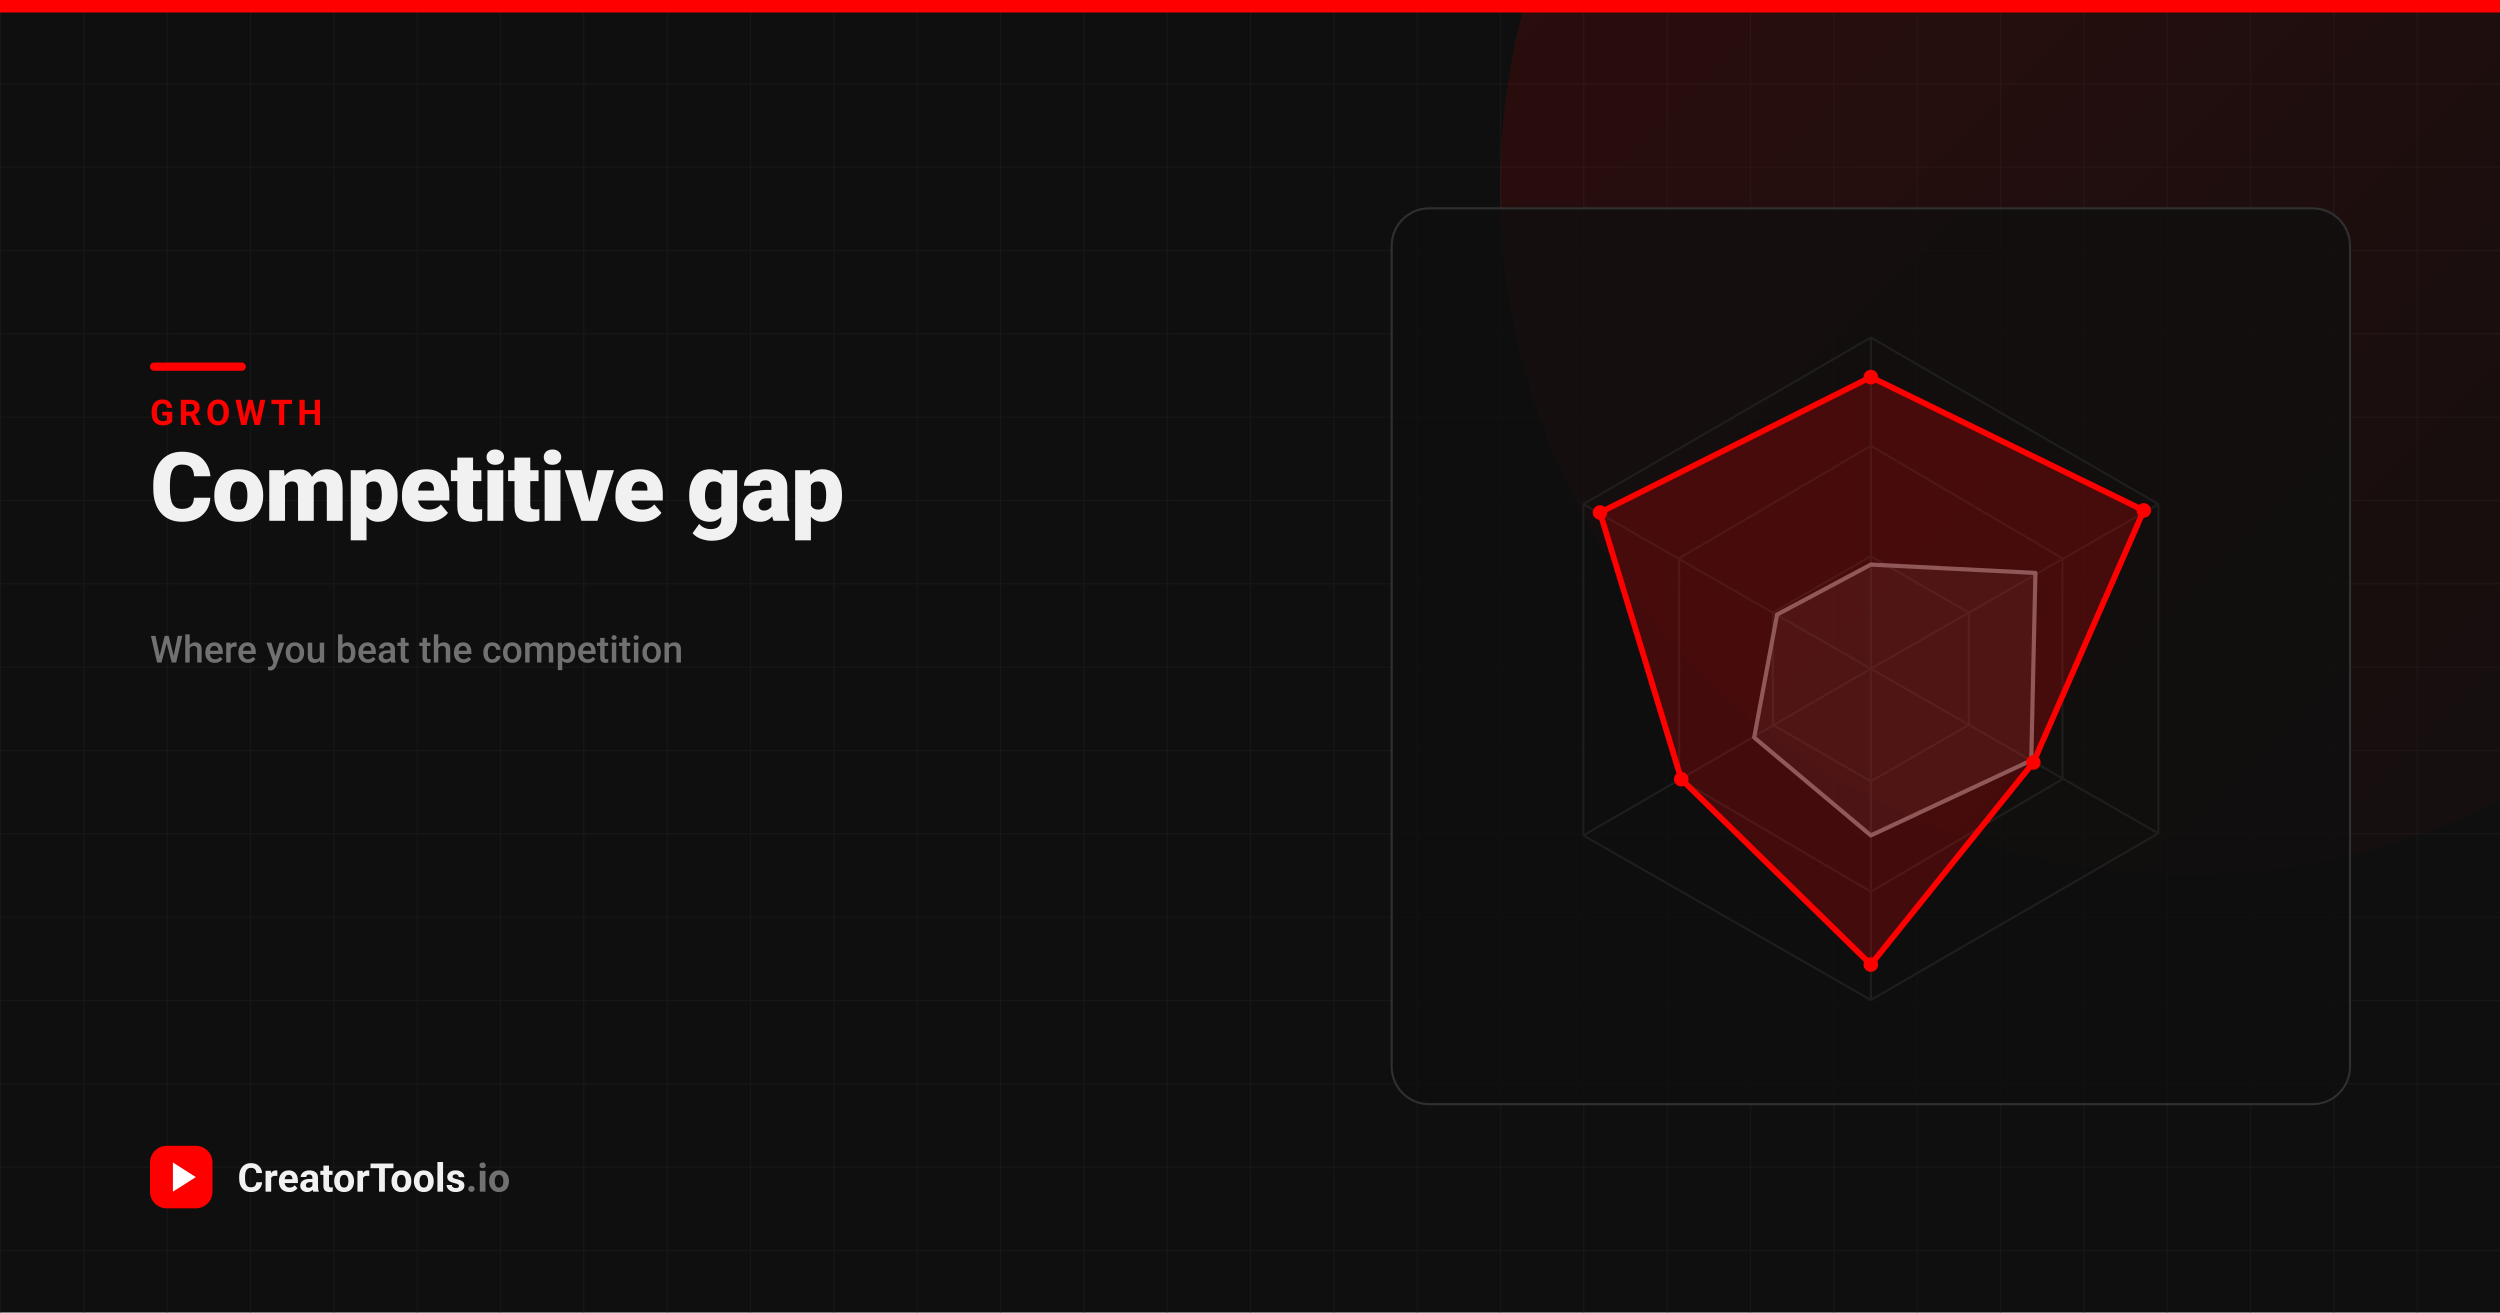
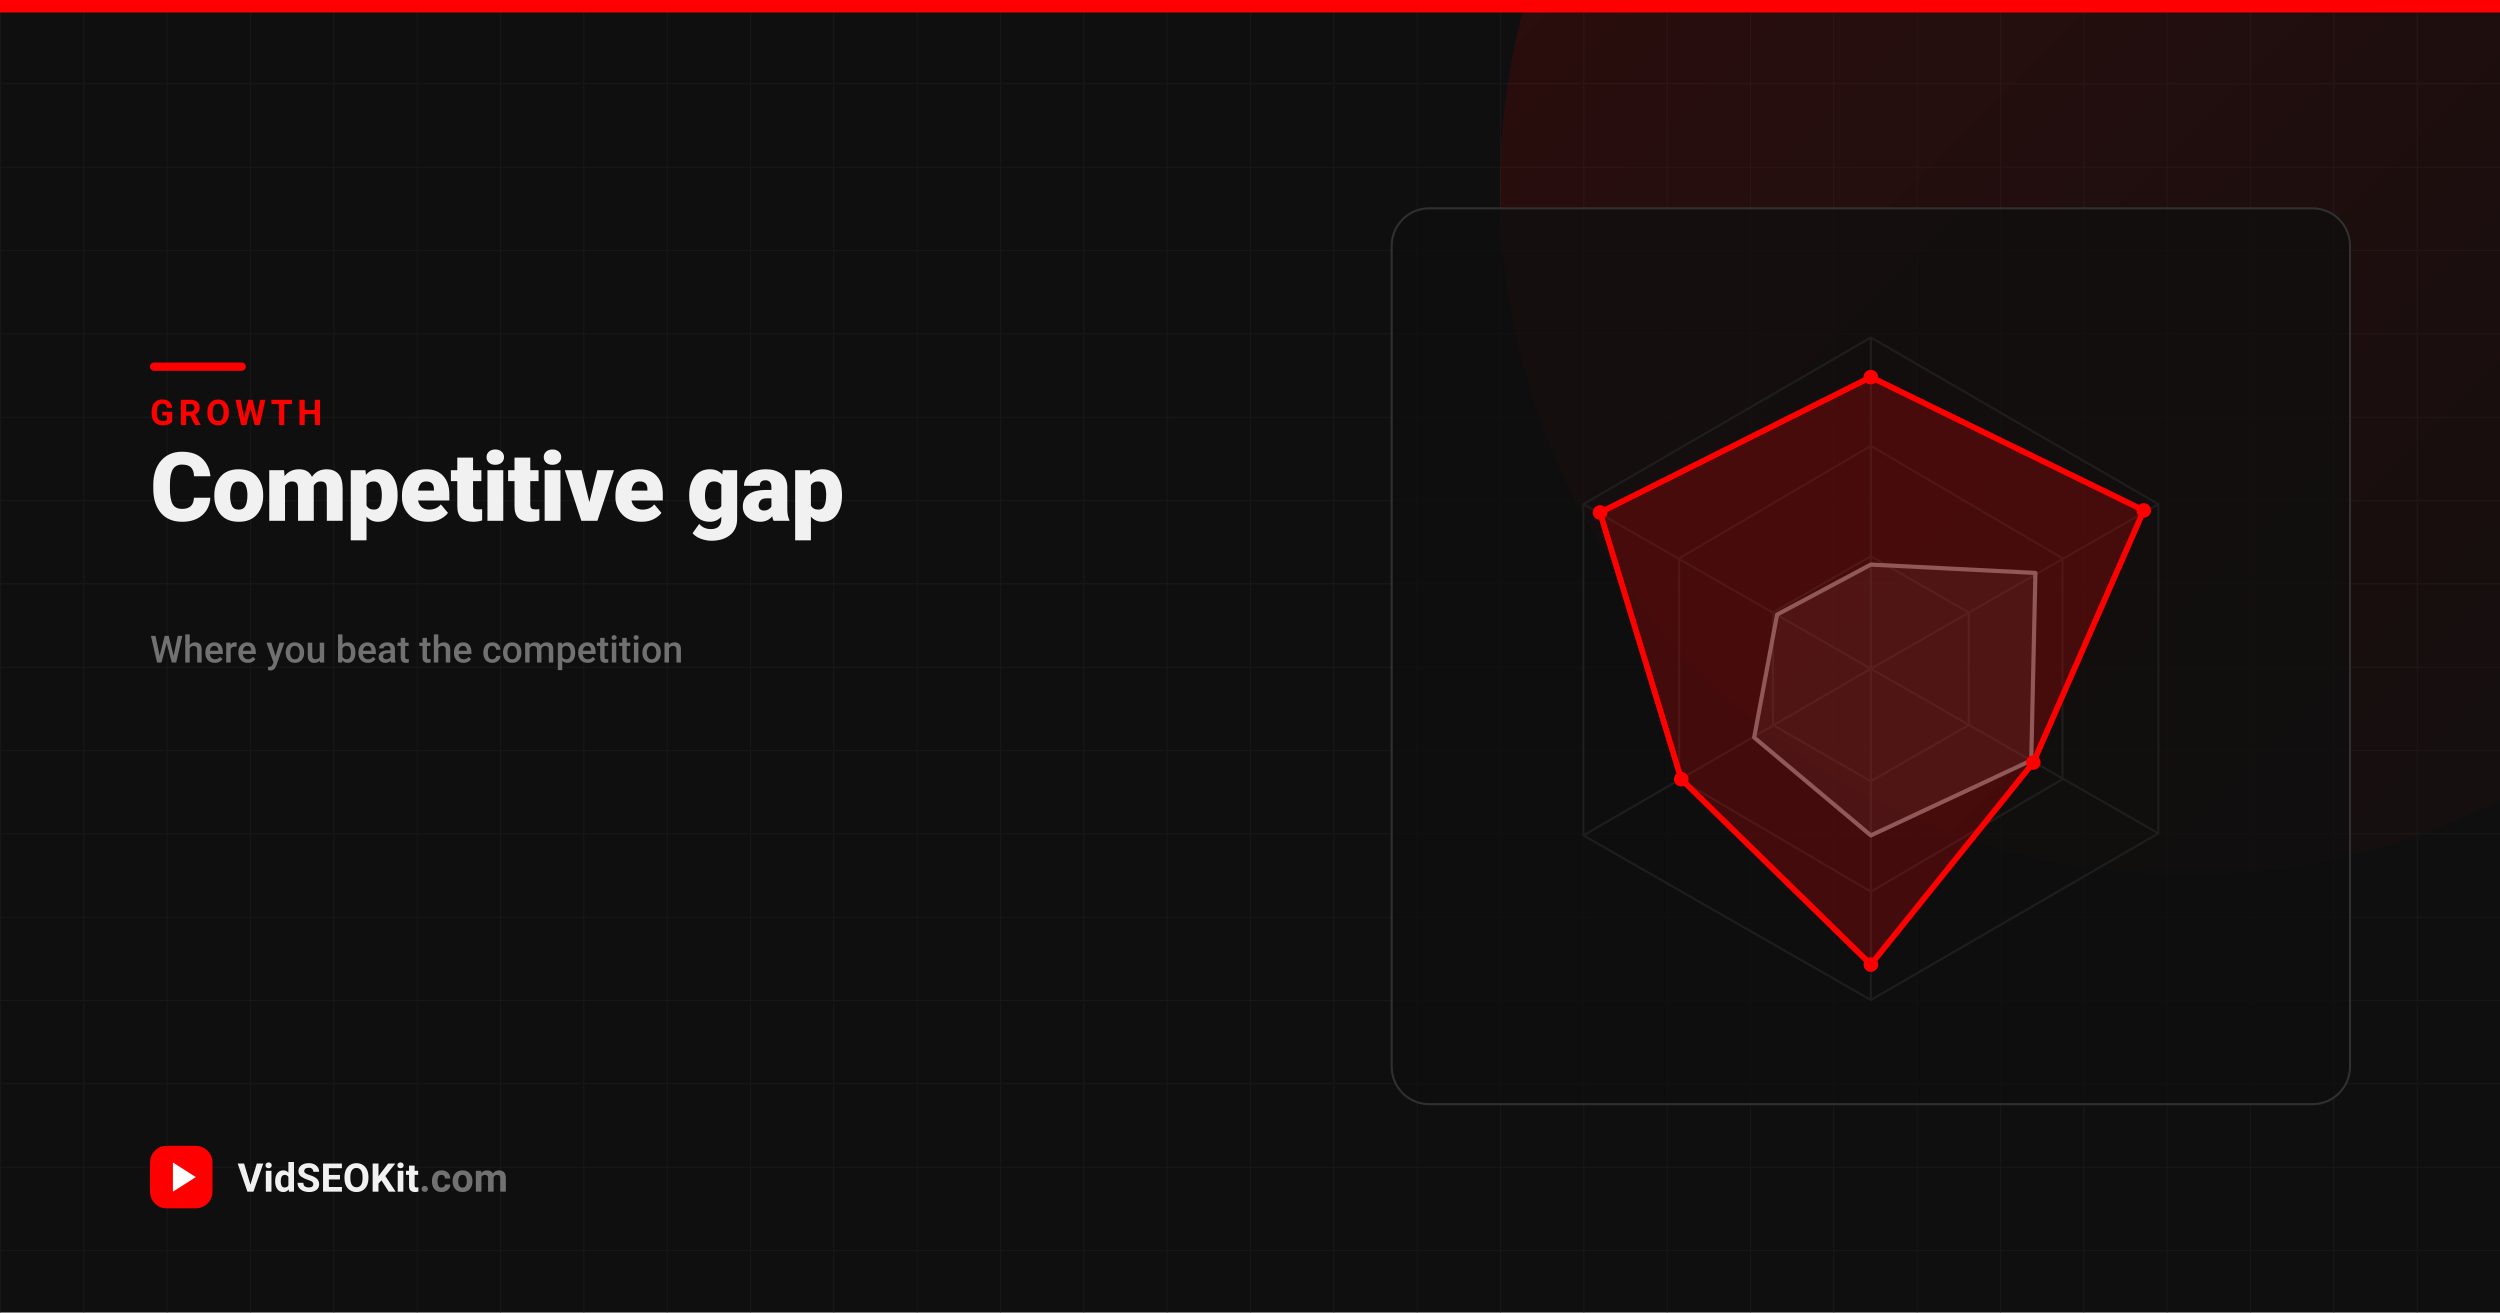
<svg xmlns="http://www.w3.org/2000/svg" width="1200" height="630" viewBox="0 0 1200 630" role="img" aria-label="How to Find Your Target Audience on YouTube (Without Guessing)">
  <defs>
    <linearGradient id="gArea" x1="0" y1="0" x2="0" y2="1">
      <stop offset="0" stop-color="#ff0000" stop-opacity=".30" />
      <stop offset="1" stop-color="#ff0000" stop-opacity="0" />
    </linearGradient>
    <linearGradient id="gGlow" x1="0" y1="0" x2="1" y2="1">
      <stop offset="0" stop-color="#ff0000" stop-opacity=".14" />
      <stop offset="1" stop-color="#ff0000" stop-opacity="0" />
    </linearGradient>
    <pattern id="gGrid" width="40" height="40" patternUnits="userSpaceOnUse">
      <path d="M40 0H0V40" fill="none" stroke="#1e1e1e" stroke-width="1" />
    </pattern>
  </defs>
  <rect width="1200" height="630" fill="#0f0f0f" />
  <rect width="1200" height="630" fill="url(#gGrid)" opacity=".55" />
  <circle cx="1050" cy="90" r="330" fill="url(#gGlow)" />
  <rect width="1200" height="6" fill="#ff0000" />
  <rect x="668" y="100" width="460" height="430" rx="18" fill="#0f0f0f" fill-opacity=".72" stroke="#303030" stroke-width="1" />
  <polygon points="898,267 945,294 945,348 898,375 851,348 851,294" fill="none" stroke="#1e1e1e" stroke-width="1" />
  <polygon points="898,214 990,268 990,374 898,428 806,374 806,268" fill="none" stroke="#1e1e1e" stroke-width="1" />
  <polygon points="898,162 1036,242 1036,400 898,480 760,401 760,242" fill="none" stroke="#1e1e1e" stroke-width="1" />
  <line x1="898" y1="321" x2="898" y2="162" stroke="#1e1e1e" stroke-width="1" />
  <line x1="898" y1="321" x2="1036" y2="242" stroke="#1e1e1e" stroke-width="1" />
  <line x1="898" y1="321" x2="1036" y2="400" stroke="#1e1e1e" stroke-width="1" />
  <line x1="898" y1="321" x2="898" y2="480" stroke="#1e1e1e" stroke-width="1" />
  <line x1="898" y1="321" x2="760" y2="401" stroke="#1e1e1e" stroke-width="1" />
  <line x1="898" y1="321" x2="760" y2="242" stroke="#1e1e1e" stroke-width="1" />
  <polygon points="898,271 977,275 975,365 898,401 842,354 853,295" fill="#717171" fill-opacity="0.13" stroke="#717171" stroke-width="2" stroke-linejoin="round" />
  <polygon points="898,181 1029,245 976,366 898,463 807,374 768,246" fill="#ff0000" fill-opacity="0.22" stroke="#ff0000" stroke-width="2.8" stroke-linejoin="round" />
  <circle cx="898" cy="181" r="3.5" fill="#ff0000" />
  <circle cx="1029" cy="245" r="3.5" fill="#ff0000" />
  <circle cx="976" cy="366" r="3.5" fill="#ff0000" />
  <circle cx="898" cy="463" r="3.5" fill="#ff0000" />
  <circle cx="807" cy="374" r="3.5" fill="#ff0000" />
  <circle cx="768" cy="246" r="3.5" fill="#ff0000" />
  <rect x="72" y="174" width="46" height="4" rx="2" fill="#ff0000" />
  <text x="72" y="204" font-family="system-ui,-apple-system,'Segoe UI',Roboto,'Helvetica Neue',Arial,sans-serif" font-size="17" font-weight="700" fill="#ff0000" letter-spacing="2.2">GROWTH</text>
  <text x="72" y="250" font-family="system-ui,-apple-system,'Segoe UI',Roboto,'Helvetica Neue',Arial,sans-serif" font-size="46" font-weight="800" fill="#f1f1f1" letter-spacing="-.5">Competitive gap</text>
  <text x="72" y="318" font-family="system-ui,-apple-system,'Segoe UI',Roboto,'Helvetica Neue',Arial,sans-serif" font-size="18" font-weight="500" fill="#717171">Where you beat the competition</text>
  <g transform="translate(72 566)">
    <rect x="0" y="-16" width="30" height="30" rx="8" fill="#ff0000" />
    <polygon points="11,-8 11,6 22,-1" fill="#fff" />
-     <text x="42" y="6" font-family="system-ui,-apple-system,'Segoe UI',Roboto,'Helvetica Neue',Arial,sans-serif" font-size="19" font-weight="700" fill="#f1f1f1">CreatorTools<tspan fill="#717171">.io</tspan>
+     <text x="42" y="6" font-family="system-ui,-apple-system,'Segoe UI',Roboto,'Helvetica Neue',Arial,sans-serif" font-size="19" font-weight="700" fill="#f1f1f1">VidSEOKit<tspan fill="#717171">.com</tspan>
    </text>
  </g>
</svg>
